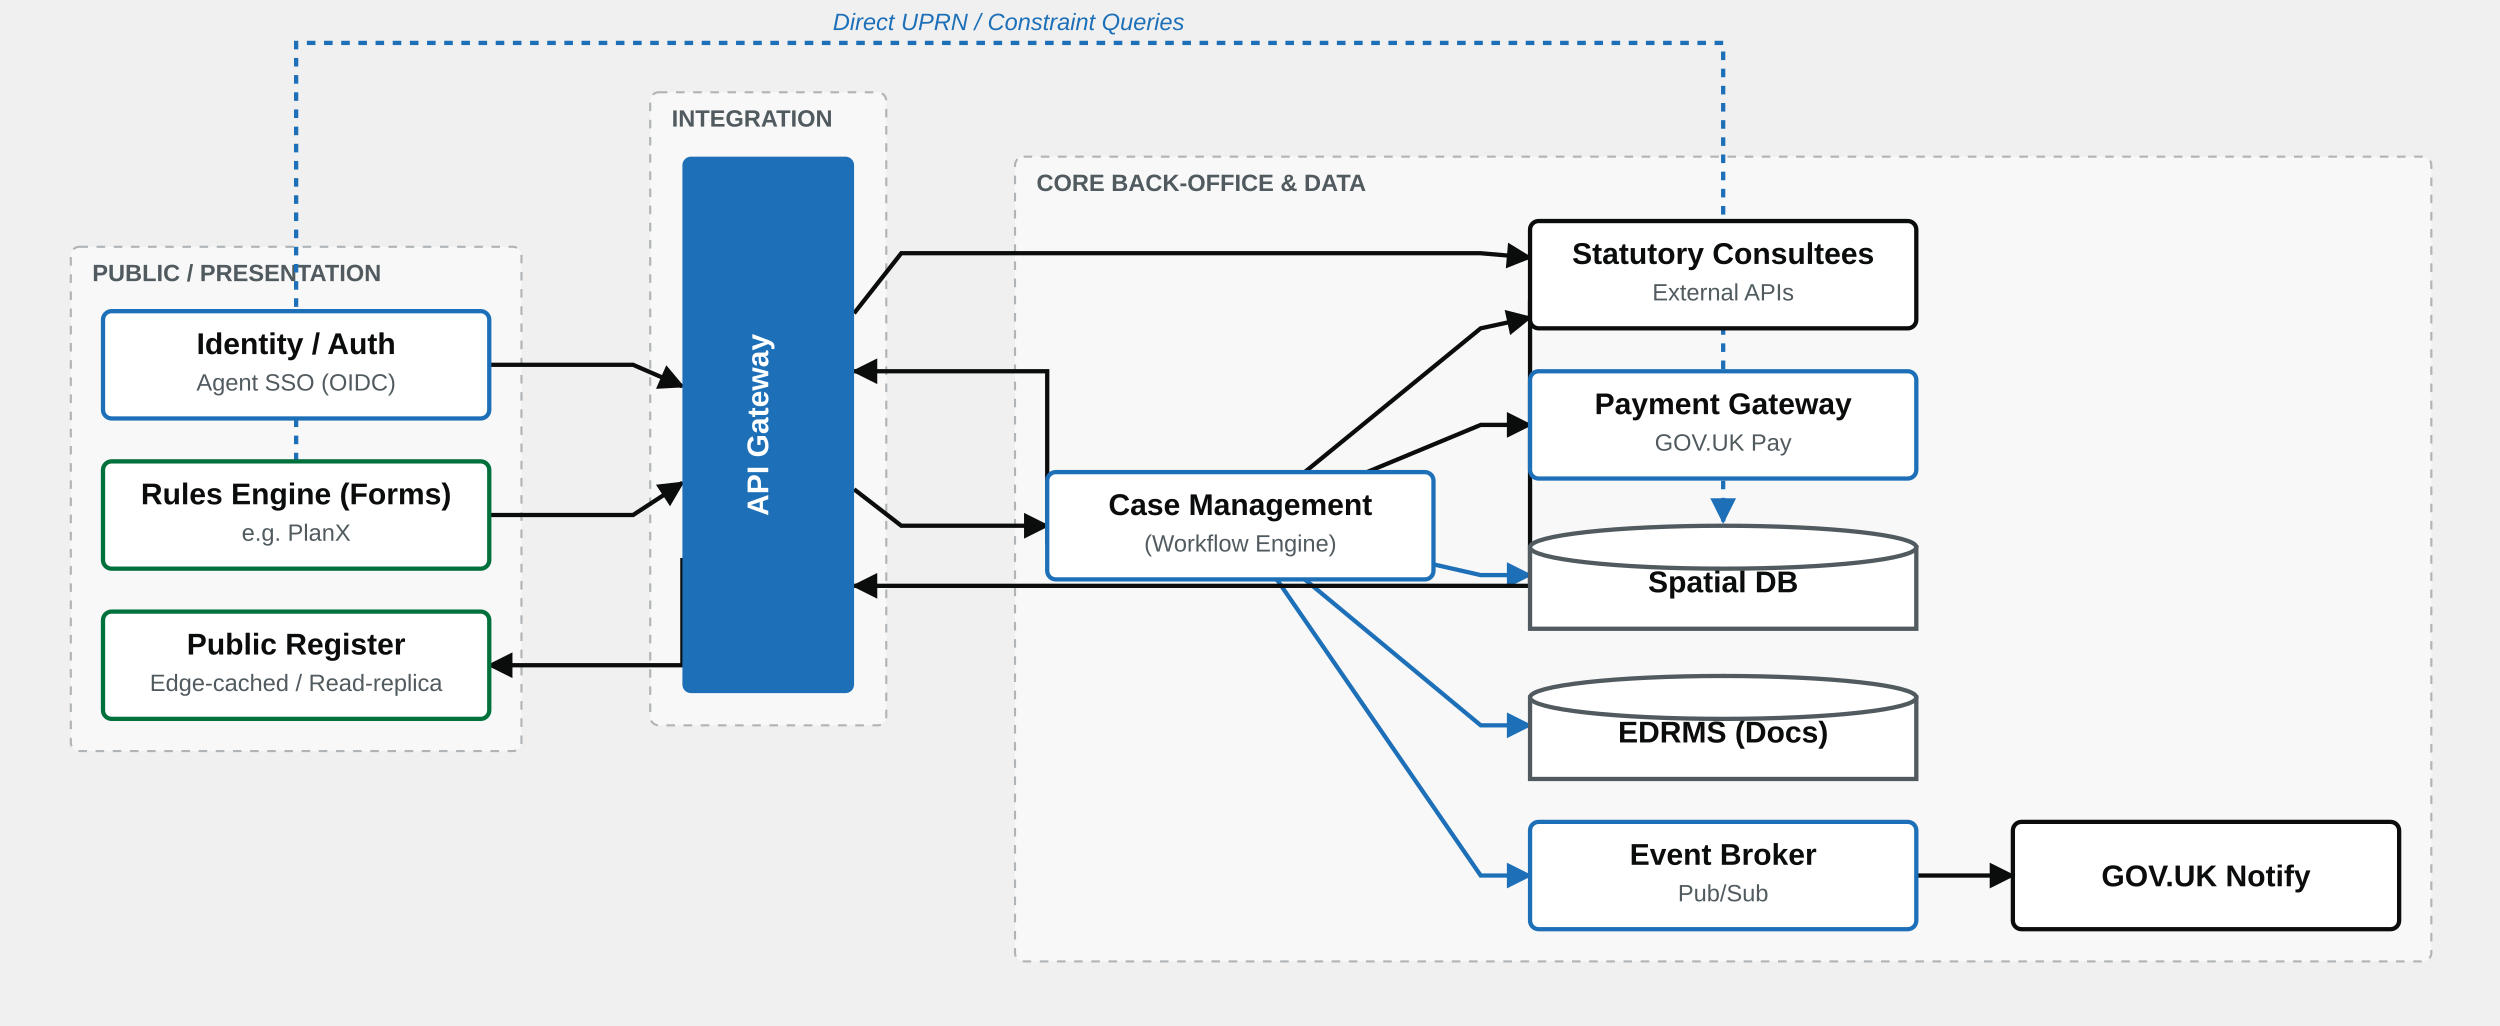
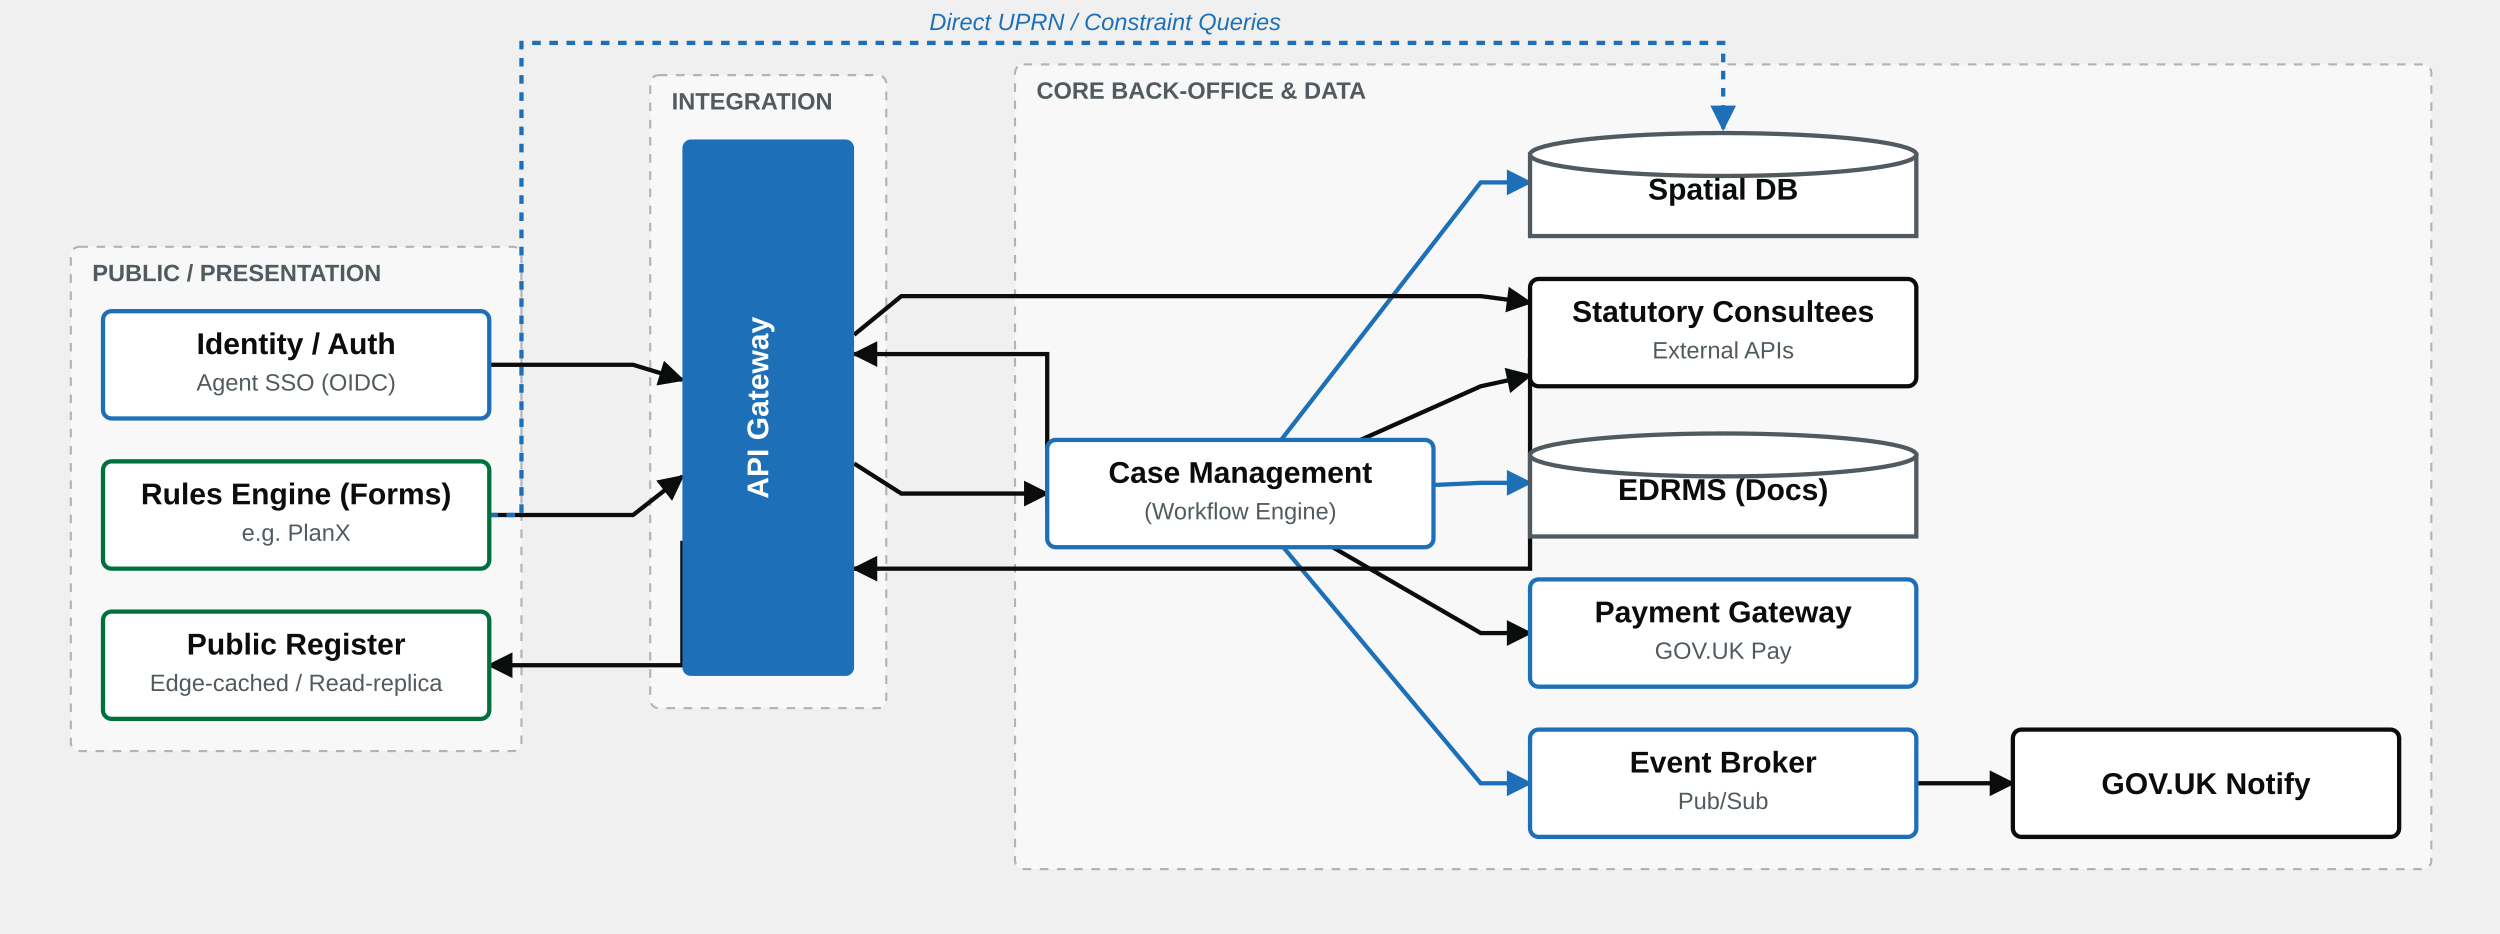
- <svg xmlns="http://www.w3.org/2000/svg" viewBox="0 0 1165 478" width="100%" height="100%" style="font-family: 'GDS Transport', Arial, sans-serif;">
+ <svg xmlns="http://www.w3.org/2000/svg" viewBox="0 0 1165 435" width="100%" height="100%" style="font-family: 'GDS Transport', Arial, sans-serif;">
  <defs>
    <marker id="arrow" viewBox="0 0 10 10" refX="9" refY="5" markerWidth="6" markerHeight="6" orient="auto-start-reverse">
      <path d="M 0 0 L 10 5 L 0 10 z" fill="#0b0c0c" />
    </marker>
    <marker id="arrow-blue" viewBox="0 0 10 10" refX="9" refY="5" markerWidth="6" markerHeight="6" orient="auto-start-reverse">
      <path d="M 0 0 L 10 5 L 0 10 z" fill="#1d70b8" />
    </marker>
  </defs>
  <rect x="33" y="115" width="210" height="235" fill="#f8f8f8" stroke="#b1b4b6" stroke-dasharray="4" rx="4" />
  <text x="43" y="131" font-size="11" font-weight="bold" fill="#505a5f">PUBLIC / PRESENTATION</text>
-   <rect x="303" y="43" width="110" height="295" fill="#f8f8f8" stroke="#b1b4b6" stroke-dasharray="4" rx="4" />
-   <text x="313" y="59" font-size="11" font-weight="bold" fill="#505a5f">INTEGRATION</text>
-   <rect x="473" y="73" width="660" height="375" fill="#f8f8f8" stroke="#b1b4b6" stroke-dasharray="4" rx="4" />
-   <text x="483" y="89" font-size="11" font-weight="bold" fill="#505a5f">CORE BACK-OFFICE &amp; DATA</text>
-   <path d="M 228 240 L 250 240 L 273 240 L 295 240 L 318 225" fill="none" stroke="#0b0c0c" stroke-width="2" marker-end="url(#arrow)" />
-   <path d="M 228 170 L 250 170 L 273 170 L 295 170 L 318 180" fill="none" stroke="#0b0c0c" stroke-width="2" marker-end="url(#arrow)" />
-   <path d="M 398 228 L 420 245 L 443 245 L 465 245 L 488 245" fill="none" stroke="#0b0c0c" stroke-width="2" marker-end="url(#arrow)" />
-   <path d="M 488 253 L 488 173 L 398 173" fill="none" stroke="#0b0c0c" stroke-width="2" marker-end="url(#arrow)" />
-   <path d="M 668 263 L 690 268 L 713 268" fill="none" stroke="#1d70b8" stroke-width="2" marker-end="url(#arrow-blue)" />
-   <path d="M 608 270 L 690 338 L 713 338" fill="none" stroke="#1d70b8" stroke-width="2" marker-end="url(#arrow-blue)" />
-   <path d="M 608 220 L 690 153 L 713 148" fill="none" stroke="#0b0c0c" stroke-width="2" marker-end="url(#arrow)" />
-   <path d="M 637 220 L 690 198 L 713 198" fill="none" stroke="#0b0c0c" stroke-width="2" marker-end="url(#arrow)" />
-   <path d="M 595 270 L 690 408 L 713 408" fill="none" stroke="#1d70b8" stroke-width="2" marker-end="url(#arrow-blue)" />
-   <path d="M 893 408 L 915 408 L 938 408" fill="none" stroke="#0b0c0c" stroke-width="2" marker-end="url(#arrow)" />
-   <path d="M 398 146 L 420 118 L 443 118 L 465 118 L 578 118 L 690 118 L 713 120" fill="none" stroke="#0b0c0c" stroke-width="2" marker-end="url(#arrow)" />
-   <path d="M 713 140 L 713 273 L 398 273" fill="none" stroke="#0b0c0c" stroke-width="2" marker-end="url(#arrow)" />
-   <path d="M 318 260 L 318 310 L 228 310" fill="none" stroke="#0b0c0c" stroke-width="2" marker-end="url(#arrow)" />
-   <path d="M 138 215 L 138 20 L 803 20 L 803 243" fill="none" stroke="#1d70b8" stroke-width="2" stroke-dasharray="4" marker-end="url(#arrow-blue)" />
-   <text x="470" y="14" font-size="11" font-style="italic" text-anchor="middle" fill="#1d70b8">Direct UPRN / Constraint Queries</text>
+   <rect x="303" y="35" width="110" height="295" fill="#f8f8f8" stroke="#b1b4b6" stroke-dasharray="4" rx="4" />
+   <text x="313" y="51" font-size="11" font-weight="bold" fill="#505a5f">INTEGRATION</text>
+   <rect x="473" y="30" width="660" height="375" fill="#f8f8f8" stroke="#b1b4b6" stroke-dasharray="4" rx="4" />
+   <text x="483" y="46" font-size="11" font-weight="bold" fill="#505a5f">CORE BACK-OFFICE &amp; DATA</text>
+   <path d="M 228 240 L 250 240 L 273 240 L 295 240 L 318 222" fill="none" stroke="#0b0c0c" stroke-width="2" marker-end="url(#arrow)" />
+   <path d="M 228 170 L 250 170 L 273 170 L 295 170 L 318 177" fill="none" stroke="#0b0c0c" stroke-width="2" marker-end="url(#arrow)" />
+   <path d="M 398 216 L 420 230 L 443 230 L 465 230 L 488 230" fill="none" stroke="#0b0c0c" stroke-width="2" marker-end="url(#arrow)" />
+   <path d="M 488 238 L 488 165 L 398 165" fill="none" stroke="#0b0c0c" stroke-width="2" marker-end="url(#arrow)" />
+   <path d="M 597 205 L 690 85 L 713 85" fill="none" stroke="#1d70b8" stroke-width="2" marker-end="url(#arrow-blue)" />
+   <path d="M 668 226 L 690 225 L 713 225" fill="none" stroke="#1d70b8" stroke-width="2" marker-end="url(#arrow-blue)" />
+   <path d="M 634 205 L 690 180 L 713 175" fill="none" stroke="#0b0c0c" stroke-width="2" marker-end="url(#arrow)" />
+   <path d="M 621 255 L 690 295 L 713 295" fill="none" stroke="#0b0c0c" stroke-width="2" marker-end="url(#arrow)" />
+   <path d="M 598 255 L 690 365 L 713 365" fill="none" stroke="#1d70b8" stroke-width="2" marker-end="url(#arrow-blue)" />
+   <path d="M 893 365 L 915 365 L 938 365" fill="none" stroke="#0b0c0c" stroke-width="2" marker-end="url(#arrow)" />
+   <path d="M 398 156 L 420 138 L 443 138 L 465 138 L 578 138 L 690 138 L 713 141" fill="none" stroke="#0b0c0c" stroke-width="2" marker-end="url(#arrow)" />
+   <path d="M 713 167 L 713 265 L 398 265" fill="none" stroke="#0b0c0c" stroke-width="2" marker-end="url(#arrow)" />
+   <path d="M 318 252 L 318 310 L 228 310" fill="none" stroke="#0b0c0c" stroke-width="2" marker-end="url(#arrow)" />
+   <path d="M 228 240 L 243 240 L 243 20 L 803 20 L 803 60" fill="none" stroke="#1d70b8" stroke-width="2" stroke-dasharray="4" marker-end="url(#arrow-blue)" />
+   <text x="515" y="14" font-size="11" font-style="italic" text-anchor="middle" fill="#1d70b8">Direct UPRN / Constraint Queries</text>
+   <rect x="48" y="145" width="180" height="50" fill="#ffffff" stroke="#1d70b8" stroke-width="2" rx="4" />
+   <text x="138" y="165" font-size="14" font-weight="bold" text-anchor="middle" fill="#0b0c0c">Identity / Auth</text>
+   <text x="138" y="182" font-size="11" text-anchor="middle" fill="#505a5f">Agent SSO (OIDC)</text>
  <rect x="48" y="215" width="180" height="50" fill="#ffffff" stroke="#00703c" stroke-width="2" rx="4" />
  <text x="138" y="235" font-size="14" font-weight="bold" text-anchor="middle" fill="#0b0c0c">Rules Engine (Forms)</text>
  <text x="138" y="252" font-size="11" text-anchor="middle" fill="#505a5f">e.g. PlanX</text>
-   <rect x="48" y="145" width="180" height="50" fill="#ffffff" stroke="#1d70b8" stroke-width="2" rx="4" />
-   <text x="138" y="165" font-size="14" font-weight="bold" text-anchor="middle" fill="#0b0c0c">Identity / Auth</text>
-   <text x="138" y="182" font-size="11" text-anchor="middle" fill="#505a5f">Agent SSO (OIDC)</text>
  <rect x="48" y="285" width="180" height="50" fill="#ffffff" stroke="#00703c" stroke-width="2" rx="4" />
  <text x="138" y="305" font-size="14" font-weight="bold" text-anchor="middle" fill="#0b0c0c">Public Register</text>
  <text x="138" y="322" font-size="11" text-anchor="middle" fill="#505a5f">Edge-cached / Read-replica</text>
-   <rect x="318" y="73" width="80" height="250" fill="#1d70b8" rx="4" />
-   <text x="358" y="198" font-size="14" font-weight="bold" text-anchor="middle" fill="#ffffff" transform="rotate(-90 358 198)">API Gateway</text>
-   <rect x="488" y="220" width="180" height="50" fill="#ffffff" stroke="#1d70b8" stroke-width="2" rx="4" />
-   <text x="578" y="240" font-size="14" font-weight="bold" text-anchor="middle" fill="#0b0c0c">Case Management</text>
-   <text x="578" y="257" font-size="11" text-anchor="middle" fill="#505a5f">(Workflow Engine)</text>
-   <rect x="713" y="103" width="180" height="50" fill="#ffffff" stroke="#0b0c0c" stroke-width="2" rx="4" />
-   <text x="803" y="123" font-size="14" font-weight="bold" text-anchor="middle" fill="#0b0c0c">Statutory Consultees</text>
-   <text x="803" y="140" font-size="11" text-anchor="middle" fill="#505a5f">External APIs</text>
-   <rect x="713" y="173" width="180" height="50" fill="#ffffff" stroke="#1d70b8" stroke-width="2" rx="4" />
-   <text x="803" y="193" font-size="14" font-weight="bold" text-anchor="middle" fill="#0b0c0c">Payment Gateway</text>
-   <text x="803" y="210" font-size="11" text-anchor="middle" fill="#505a5f">GOV.UK Pay</text>
-   <path d="M 713 255 L 893 255 L 893 293 L 713 293 Z" fill="#ffffff" stroke="#505a5f" stroke-width="2" />
-   <path d="M 713 255 Q 803 265 893 255" fill="none" stroke="#505a5f" stroke-width="1" />
-   <ellipse cx="803" cy="255" rx="90" ry="10" fill="#ffffff" stroke="#505a5f" stroke-width="2" />
-   <text x="803" y="276" font-size="14" font-weight="bold" text-anchor="middle" fill="#0b0c0c">Spatial DB</text>
-   <path d="M 713 325 L 893 325 L 893 363 L 713 363 Z" fill="#ffffff" stroke="#505a5f" stroke-width="2" />
-   <path d="M 713 325 Q 803 335 893 325" fill="none" stroke="#505a5f" stroke-width="1" />
-   <ellipse cx="803" cy="325" rx="90" ry="10" fill="#ffffff" stroke="#505a5f" stroke-width="2" />
-   <text x="803" y="346" font-size="14" font-weight="bold" text-anchor="middle" fill="#0b0c0c">EDRMS (Docs)</text>
-   <rect x="713" y="383" width="180" height="50" fill="#ffffff" stroke="#1d70b8" stroke-width="2" rx="4" />
-   <text x="803" y="403" font-size="14" font-weight="bold" text-anchor="middle" fill="#0b0c0c">Event Broker</text>
-   <text x="803" y="420" font-size="11" text-anchor="middle" fill="#505a5f">Pub/Sub</text>
-   <rect x="938" y="383" width="180" height="50" fill="#ffffff" stroke="#0b0c0c" stroke-width="2" rx="4" />
-   <text x="1028" y="413" font-size="14" font-weight="bold" text-anchor="middle" fill="#0b0c0c">GOV.UK Notify</text>
+   <rect x="318" y="65" width="80" height="250" fill="#1d70b8" rx="4" />
+   <text x="358" y="190" font-size="14" font-weight="bold" text-anchor="middle" fill="#ffffff" transform="rotate(-90 358 190)">API Gateway</text>
+   <rect x="488" y="205" width="180" height="50" fill="#ffffff" stroke="#1d70b8" stroke-width="2" rx="4" />
+   <text x="578" y="225" font-size="14" font-weight="bold" text-anchor="middle" fill="#0b0c0c">Case Management</text>
+   <text x="578" y="242" font-size="11" text-anchor="middle" fill="#505a5f">(Workflow Engine)</text>
+   <rect x="713" y="130" width="180" height="50" fill="#ffffff" stroke="#0b0c0c" stroke-width="2" rx="4" />
+   <text x="803" y="150" font-size="14" font-weight="bold" text-anchor="middle" fill="#0b0c0c">Statutory Consultees</text>
+   <text x="803" y="167" font-size="11" text-anchor="middle" fill="#505a5f">External APIs</text>
+   <rect x="713" y="270" width="180" height="50" fill="#ffffff" stroke="#1d70b8" stroke-width="2" rx="4" />
+   <text x="803" y="290" font-size="14" font-weight="bold" text-anchor="middle" fill="#0b0c0c">Payment Gateway</text>
+   <text x="803" y="307" font-size="11" text-anchor="middle" fill="#505a5f">GOV.UK Pay</text>
+   <path d="M 713 72 L 893 72 L 893 110 L 713 110 Z" fill="#ffffff" stroke="#505a5f" stroke-width="2" />
+   <path d="M 713 72 Q 803 82 893 72" fill="none" stroke="#505a5f" stroke-width="1" />
+   <ellipse cx="803" cy="72" rx="90" ry="10" fill="#ffffff" stroke="#505a5f" stroke-width="2" />
+   <text x="803" y="93" font-size="14" font-weight="bold" text-anchor="middle" fill="#0b0c0c">Spatial DB</text>
+   <path d="M 713 212 L 893 212 L 893 250 L 713 250 Z" fill="#ffffff" stroke="#505a5f" stroke-width="2" />
+   <path d="M 713 212 Q 803 222 893 212" fill="none" stroke="#505a5f" stroke-width="1" />
+   <ellipse cx="803" cy="212" rx="90" ry="10" fill="#ffffff" stroke="#505a5f" stroke-width="2" />
+   <text x="803" y="233" font-size="14" font-weight="bold" text-anchor="middle" fill="#0b0c0c">EDRMS (Docs)</text>
+   <rect x="713" y="340" width="180" height="50" fill="#ffffff" stroke="#1d70b8" stroke-width="2" rx="4" />
+   <text x="803" y="360" font-size="14" font-weight="bold" text-anchor="middle" fill="#0b0c0c">Event Broker</text>
+   <text x="803" y="377" font-size="11" text-anchor="middle" fill="#505a5f">Pub/Sub</text>
+   <rect x="938" y="340" width="180" height="50" fill="#ffffff" stroke="#0b0c0c" stroke-width="2" rx="4" />
+   <text x="1028" y="370" font-size="14" font-weight="bold" text-anchor="middle" fill="#0b0c0c">GOV.UK Notify</text>
</svg>
